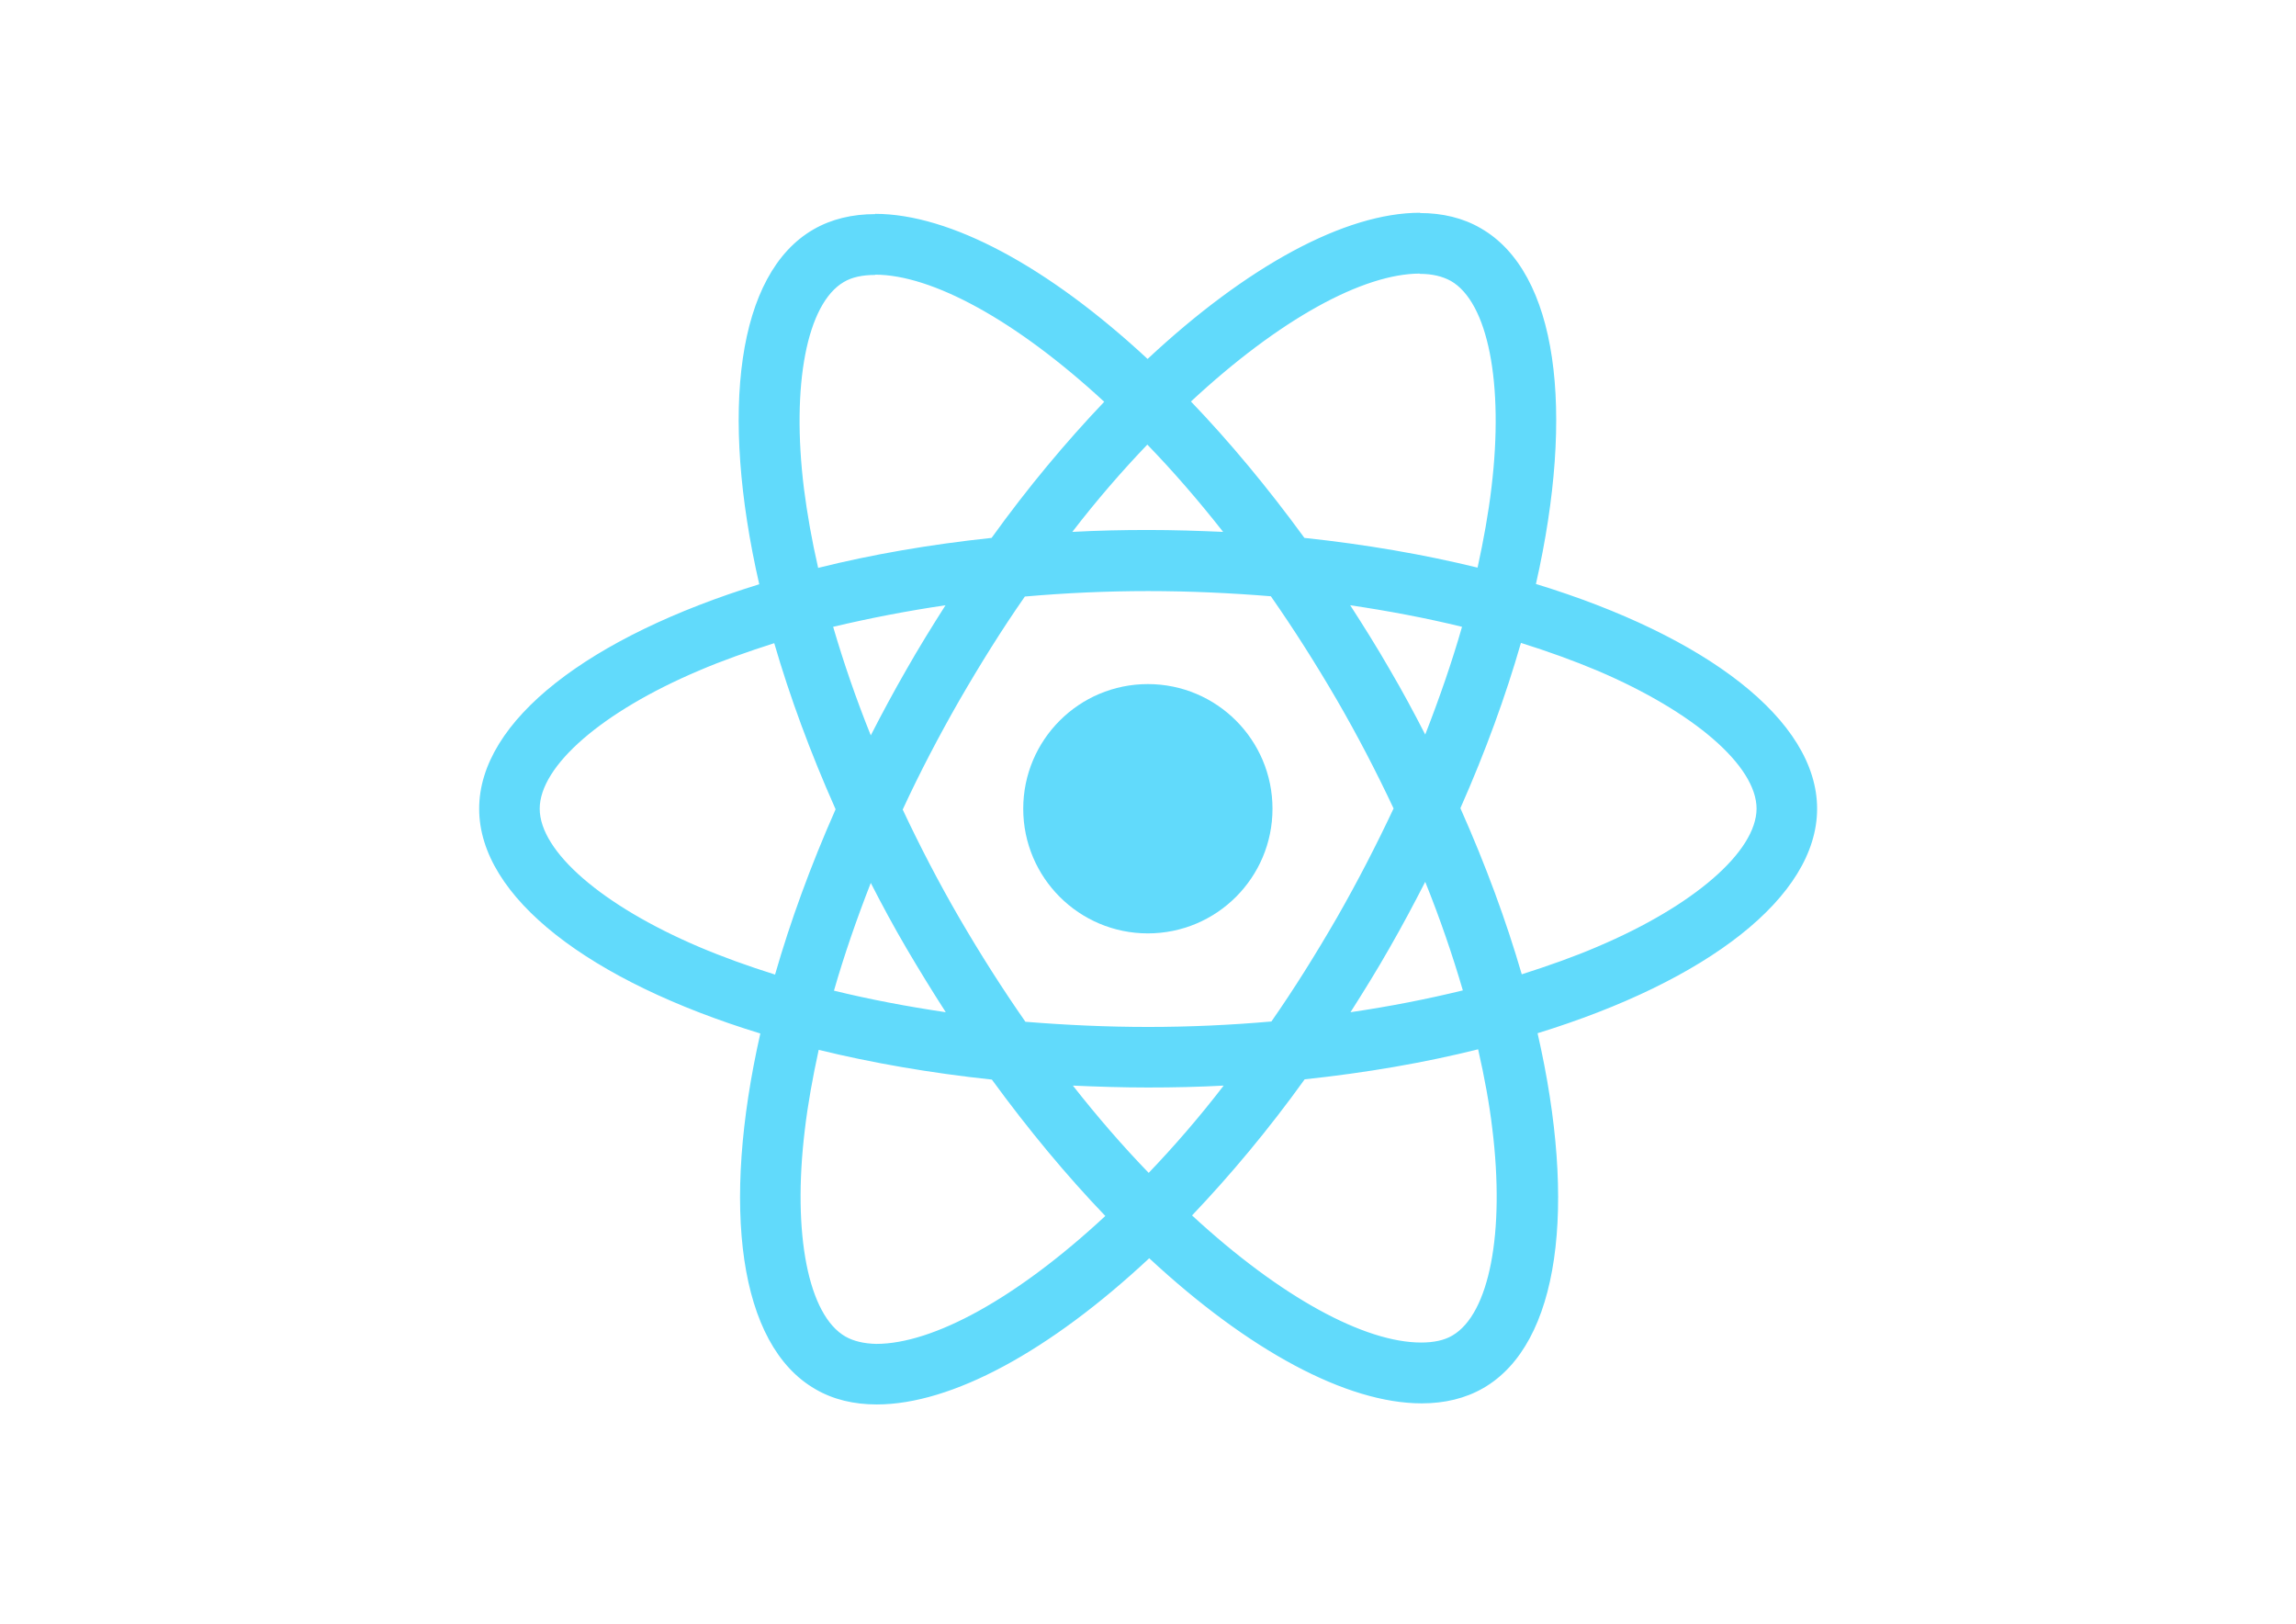
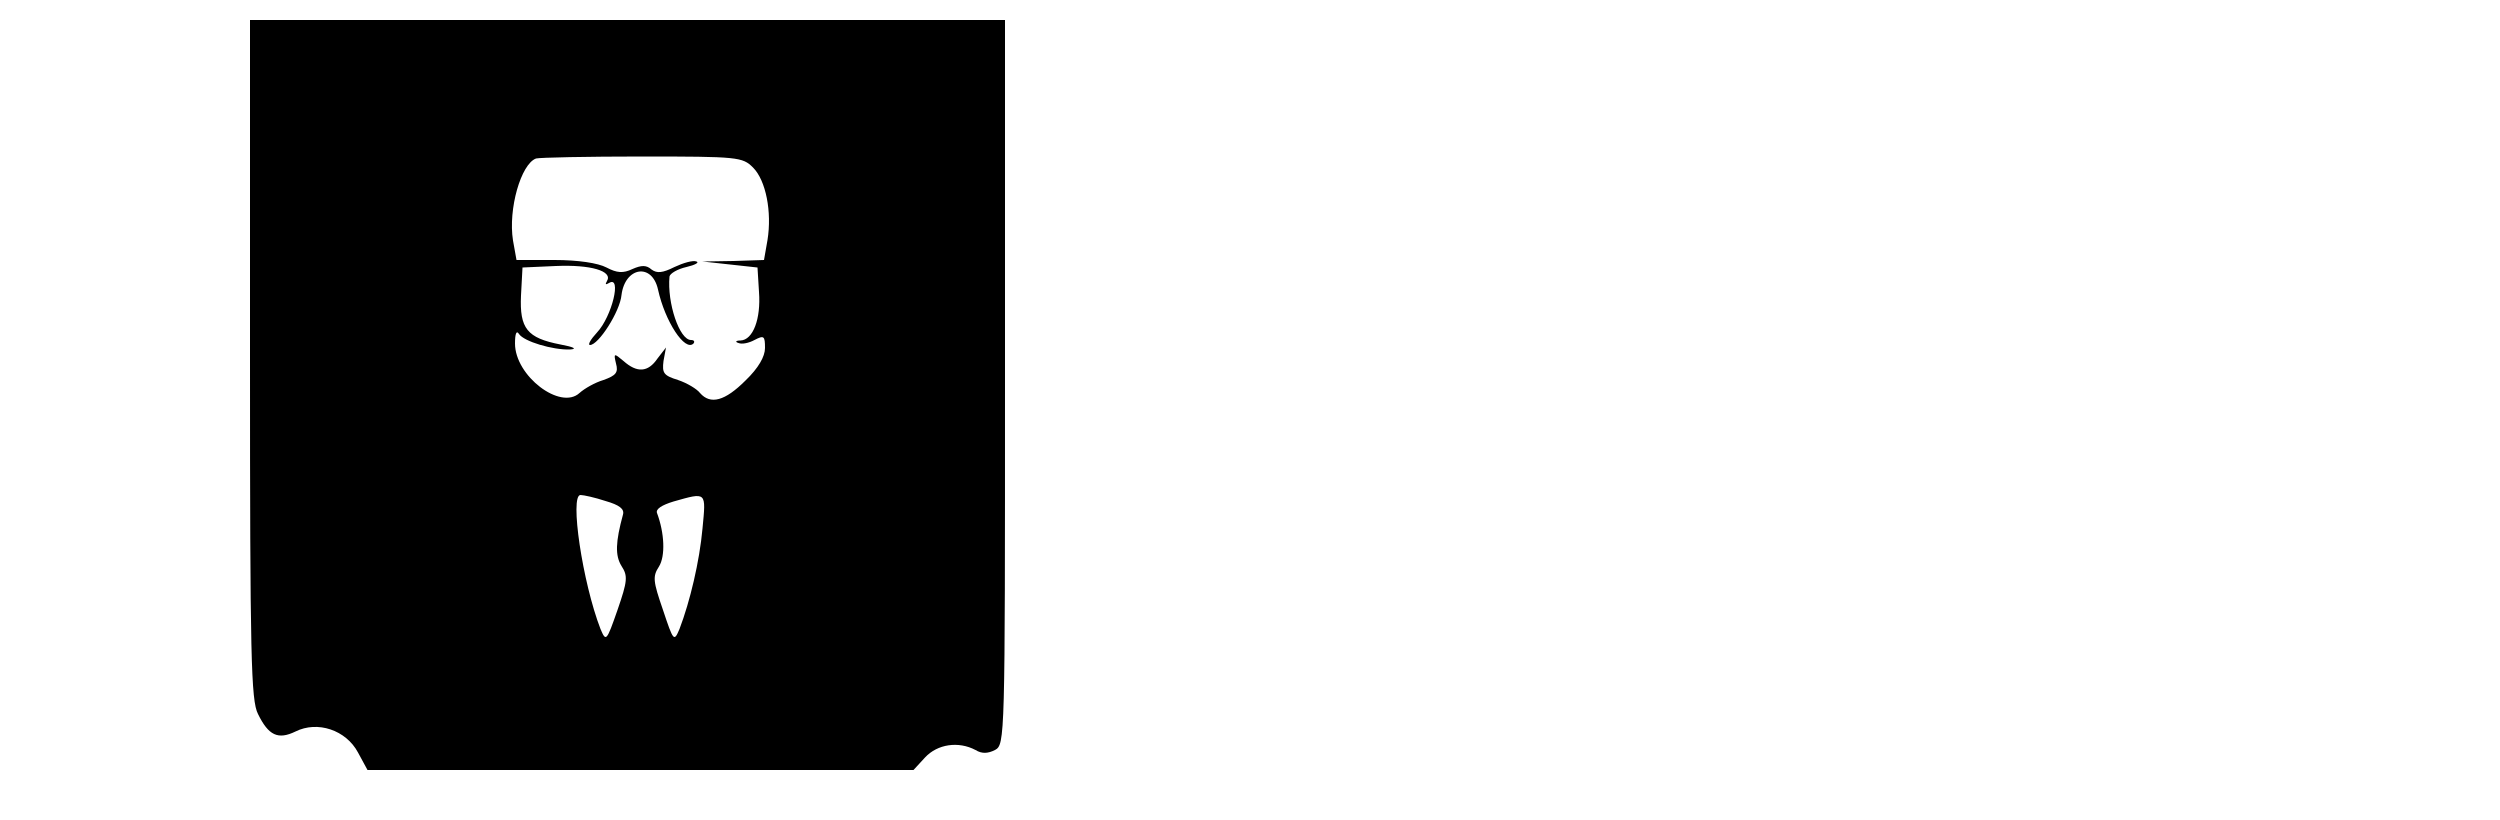
- <svg xmlns="http://www.w3.org/2000/svg" viewBox="0 0 841.9 595.3">
-   <g fill="#61DAFB">
-     <path d="M666.3 296.5c0-32.5-40.7-63.3-103.1-82.4 14.4-63.6 8-114.2-20.2-130.4-6.5-3.8-14.1-5.6-22.4-5.6v22.3c4.6 0 8.3.9 11.4 2.6 13.6 7.8 19.5 37.5 14.9 75.7-1.1 9.4-2.9 19.3-5.1 29.4-19.6-4.8-41-8.5-63.5-10.9-13.5-18.5-27.5-35.3-41.6-50 32.6-30.3 63.2-46.9 84-46.9V78c-27.5 0-63.5 19.6-99.9 53.6-36.4-33.8-72.4-53.2-99.9-53.2v22.3c20.7 0 51.4 16.5 84 46.6-14 14.7-28 31.4-41.3 49.9-22.6 2.4-44 6.1-63.6 11-2.3-10-4-19.7-5.2-29-4.7-38.2 1.1-67.9 14.6-75.8 3-1.8 6.9-2.6 11.5-2.6V78.5c-8.4 0-16 1.8-22.6 5.6-28.1 16.2-34.4 66.7-19.9 130.1-62.2 19.2-102.7 49.9-102.7 82.3 0 32.5 40.7 63.3 103.1 82.4-14.4 63.6-8 114.2 20.2 130.4 6.5 3.8 14.1 5.6 22.5 5.6 27.5 0 63.5-19.6 99.9-53.6 36.4 33.8 72.4 53.2 99.9 53.2 8.4 0 16-1.8 22.6-5.6 28.1-16.2 34.4-66.7 19.9-130.1 62-19.1 102.5-49.9 102.5-82.3zm-130.2-66.7c-3.7 12.9-8.3 26.2-13.5 39.5-4.1-8-8.4-16-13.1-24-4.6-8-9.5-15.8-14.4-23.4 14.2 2.1 27.9 4.7 41 7.9zm-45.8 106.5c-7.8 13.5-15.8 26.3-24.1 38.2-14.9 1.3-30 2-45.2 2-15.1 0-30.2-.7-45-1.9-8.3-11.9-16.4-24.6-24.2-38-7.6-13.1-14.5-26.4-20.8-39.8 6.2-13.4 13.2-26.8 20.7-39.9 7.8-13.5 15.8-26.3 24.1-38.2 14.9-1.3 30-2 45.2-2 15.1 0 30.2.7 45 1.9 8.3 11.9 16.4 24.6 24.2 38 7.6 13.1 14.5 26.4 20.8 39.8-6.3 13.4-13.2 26.8-20.7 39.9zm32.3-13c5.4 13.4 10 26.8 13.8 39.8-13.1 3.2-26.9 5.9-41.2 8 4.9-7.7 9.8-15.6 14.4-23.7 4.6-8 8.9-16.1 13-24.1zM421.2 430c-9.3-9.6-18.6-20.3-27.8-32 9 .4 18.2.7 27.5.7 9.4 0 18.7-.2 27.8-.7-9 11.7-18.3 22.4-27.5 32zm-74.4-58.9c-14.2-2.1-27.9-4.7-41-7.9 3.7-12.9 8.3-26.2 13.5-39.5 4.1 8 8.4 16 13.1 24 4.7 8 9.5 15.8 14.4 23.4zM420.7 163c9.3 9.6 18.6 20.3 27.8 32-9-.4-18.2-.7-27.5-.7-9.4 0-18.7.2-27.8.7 9-11.7 18.3-22.4 27.5-32zm-74 58.9c-4.9 7.7-9.8 15.6-14.4 23.7-4.6 8-8.9 16-13 24-5.4-13.4-10-26.8-13.8-39.8 13.1-3.1 26.9-5.8 41.2-7.9zm-90.5 125.2c-35.4-15.1-58.3-34.9-58.3-50.6 0-15.7 22.9-35.6 58.3-50.6 8.6-3.7 18-7 27.7-10.1 5.7 19.6 13.2 40 22.5 60.9-9.2 20.8-16.6 41.1-22.2 60.6-9.9-3.1-19.3-6.5-28-10.2zM310 490c-13.6-7.8-19.5-37.5-14.9-75.7 1.1-9.4 2.9-19.3 5.1-29.4 19.6 4.8 41 8.5 63.5 10.9 13.5 18.5 27.5 35.3 41.6 50-32.6 30.3-63.2 46.9-84 46.9-4.5-.1-8.3-1-11.3-2.7zm237.2-76.2c4.7 38.2-1.1 67.9-14.6 75.8-3 1.8-6.9 2.6-11.5 2.6-20.7 0-51.4-16.5-84-46.6 14-14.7 28-31.4 41.3-49.9 22.6-2.4 44-6.1 63.6-11 2.3 10.1 4.1 19.8 5.2 29.1zm38.5-66.7c-8.6 3.7-18 7-27.7 10.1-5.7-19.6-13.2-40-22.5-60.9 9.2-20.8 16.6-41.1 22.2-60.6 9.9 3.1 19.3 6.5 28.1 10.2 35.4 15.1 58.3 34.9 58.3 50.6-.1 15.7-23 35.6-58.4 50.6zM320.8 78.4z" />
-     <circle cx="420.9" cy="296.5" r="45.7" />
-     <path d="M520.5 78.1z" />
+ <svg xmlns="http://www.w3.org/2000/svg" version="1.0" width="500pt" height="164pt" viewBox="0 0 500 164" preserveAspectRatio="xMidYMid meet">
+   <g transform="translate(0,164) scale(0.1,-0.1)" fill="#000000" stroke="none">
+     <path d="M500 922 c0 -596 2 -683 16 -710 21 -43 40 -52 75 -35 44 22 101 3 125 -42 l19 -35 546 0 546 0 23 25 c25 27 67 33 101 15 13 -8 25 -7 39 0 20 11 20 21 20 735 l0 725 -755 0 -755 0 0 -678z m1006 383 c26 -26 38 -89 29 -145 l-7 -40 -61 -2 -62 -1 55 -6 55 -6 3 -49 c4 -54 -12 -96 -37 -97 -10 0 -11 -3 -4 -5 7 -3 21 0 32 6 19 10 21 8 21 -16 0 -17 -13 -40 -39 -65 -41 -41 -70 -49 -91 -25 -6 8 -26 20 -44 26 -29 9 -32 14 -29 38 l5 27 -17 -22 c-19 -28 -41 -29 -68 -5 -19 16 -20 16 -15 -5 5 -18 0 -24 -25 -33 -17 -5 -38 -17 -48 -26 -38 -35 -129 34 -129 99 0 20 3 27 8 19 10 -15 67 -32 102 -31 15 1 8 5 -19 10 -67 13 -82 32 -79 98 l3 56 67 3 c69 3 114 -10 102 -30 -4 -7 -3 -8 4 -4 26 16 6 -67 -24 -99 -13 -14 -19 -25 -14 -25 17 0 60 67 63 100 7 56 61 65 73 11 14 -64 54 -125 71 -108 3 4 1 7 -5 7 -23 0 -48 74 -43 127 1 6 16 15 34 19 17 4 26 9 20 11 -7 3 -27 -3 -44 -11 -24 -12 -35 -13 -46 -5 -10 9 -20 9 -38 1 -19 -9 -31 -8 -52 3 -17 9 -57 15 -104 15 l-76 0 -7 39 c-10 63 16 153 46 164 7 2 103 4 212 4 192 0 201 -1 222 -22z m-295 -667 c28 -8 38 -16 35 -27 -15 -55 -16 -82 -3 -103 13 -20 12 -30 -8 -88 -22 -63 -23 -64 -34 -38 -36 93 -62 268 -40 268 6 0 29 -5 50 -12z m194 -55 c-6 -66 -25 -146 -46 -201 -11 -26 -12 -25 -33 38 -20 58 -21 67 -8 87 13 21 11 67 -4 107 -3 8 10 16 33 23 67 19 65 20 58 -54z" />
  </g>
</svg>
